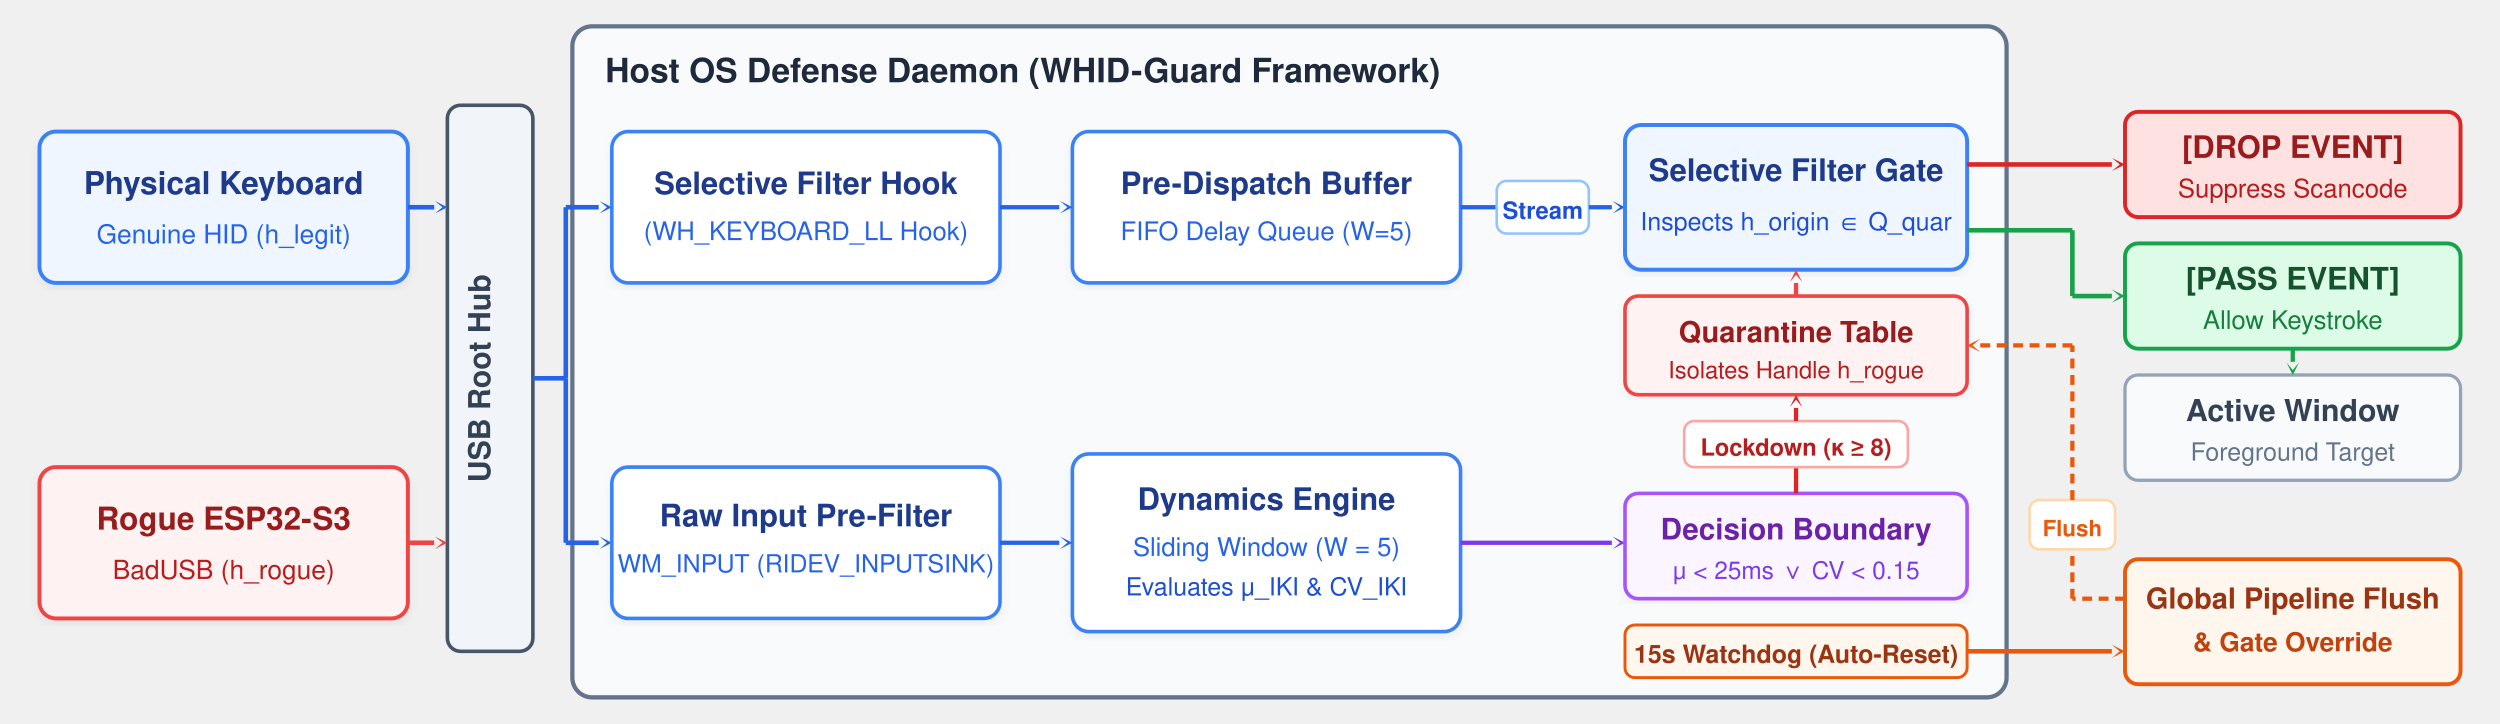
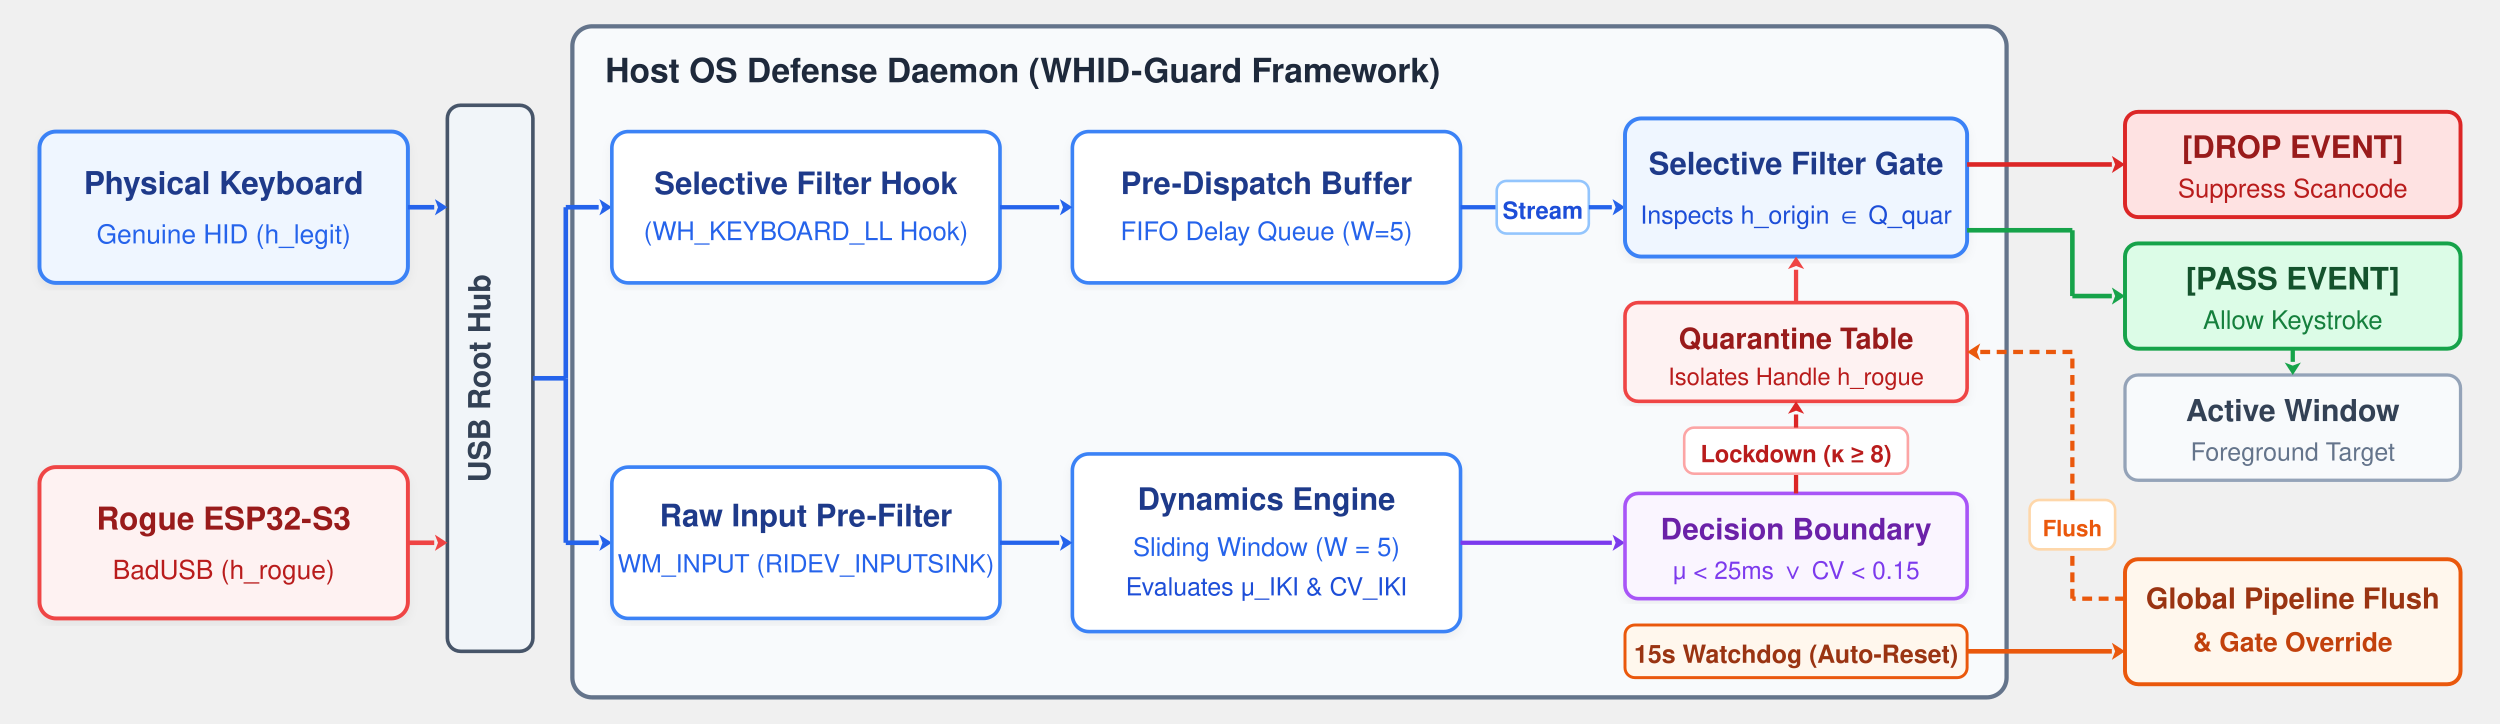
<svg xmlns="http://www.w3.org/2000/svg" viewBox="0 0 760 220" width="760" height="220" style="background:#ffffff; font-family:Helvetica, Arial, sans-serif;">
  <defs>
    <filter id="sh3" x="-5%" y="-5%" width="110%" height="110%">
      <feDropShadow dx="0" dy="1.5" stdDeviation="1.5" flood-opacity="0.05" />
    </filter>
  </defs>
  <rect x="174" y="8" width="436" height="204" rx="6" fill="#f8fafc" stroke="#64748b" stroke-width="1.3" />
  <text x="184" y="25" font-size="10.2" font-weight="bold" fill="#1e293b" text-anchor="start">Host OS Defense Daemon (WHID-Guard Framework)</text>
  <rect x="12" y="40" width="112" height="46" rx="5" fill="#eff6ff" stroke="#3b82f6" stroke-width="1.2" filter="url(#sh3)" />
  <text x="68" y="59" font-size="9.6" font-weight="bold" fill="#1e3a8a" text-anchor="middle">Physical Keyboard</text>
  <text x="68" y="74" font-size="8.0" fill="#2563eb" text-anchor="middle">Genuine HID (h_legit)</text>
  <rect x="12" y="142" width="112" height="46" rx="5" fill="#fef2f2" stroke="#ef4444" stroke-width="1.2" filter="url(#sh3)" />
  <text x="68" y="161" font-size="9.6" font-weight="bold" fill="#991b1b" text-anchor="middle">Rogue ESP32-S3</text>
  <text x="68" y="176" font-size="8.0" fill="#b91c1c" text-anchor="middle">BadUSB (h_rogue)</text>
  <rect x="136" y="32" width="26" height="166" rx="4" fill="#f1f5f9" stroke="#475569" stroke-width="1.1" />
  <text x="149" y="115" font-size="9.2" font-weight="bold" fill="#334155" text-anchor="middle" transform="rotate(-90 149 115)">USB Root Hub</text>
  <line x1="124" y1="63" x2="132" y2="63" stroke="#2563eb" stroke-width="1.4" />
-   <polygon points="136.0,63.0 132.2,61.1 134.5,63.0 132.2,64.9" fill="#2563eb" />
+   <polygon points="136,63 132.2,60.53 133.15,63 132.2,65.47" fill="#2563eb" />
  <line x1="124" y1="165" x2="132" y2="165" stroke="#ef4444" stroke-width="1.4" />
-   <polygon points="136.0,165.0 132.2,163.1 134.5,165.0 132.2,166.9" fill="#ef4444" />
+   <polygon points="136,165 132.2,162.53 133.15,165 132.2,167.47" fill="#ef4444" />
  <line x1="162" y1="115" x2="172" y2="115" stroke="#2563eb" stroke-width="1.4" />
  <line x1="172" y1="115" x2="172" y2="63" stroke="#2563eb" stroke-width="1.4" />
  <line x1="172" y1="63" x2="182" y2="63" stroke="#2563eb" stroke-width="1.4" />
-   <polygon points="186.0,63.0 182.2,61.1 184.5,63.0 182.2,64.9" fill="#2563eb" />
+   <polygon points="186,63 182.2,60.53 183.15,63 182.2,65.47" fill="#2563eb" />
  <line x1="172" y1="115" x2="172" y2="165" stroke="#2563eb" stroke-width="1.4" />
  <line x1="172" y1="165" x2="182" y2="165" stroke="#2563eb" stroke-width="1.4" />
-   <polygon points="186.0,165.0 182.2,163.1 184.5,165.0 182.2,166.9" fill="#2563eb" />
+   <polygon points="186,165 182.2,162.53 183.15,165 182.2,167.47" fill="#2563eb" />
  <rect x="186" y="40" width="118" height="46" rx="5" fill="#ffffff" stroke="#3b82f6" stroke-width="1.1" filter="url(#sh3)" />
  <text x="245" y="59" font-size="9.4" font-weight="bold" fill="#1e3a8a" text-anchor="middle">Selective Filter Hook</text>
  <text x="245" y="73" font-size="7.8" fill="#2563eb" text-anchor="middle">(WH_KEYBOARD_LL Hook)</text>
  <rect x="326" y="40" width="118" height="46" rx="5" fill="#ffffff" stroke="#3b82f6" stroke-width="1.1" filter="url(#sh3)" />
  <text x="385" y="59" font-size="9.4" font-weight="bold" fill="#1e3a8a" text-anchor="middle">Pre-Dispatch Buffer</text>
  <text x="385" y="73" font-size="7.8" fill="#2563eb" text-anchor="middle">FIFO Delay Queue (W=5)</text>
  <line x1="304" y1="63" x2="322" y2="63" stroke="#2563eb" stroke-width="1.3" />
-   <polygon points="326.0,63.0 322.2,61.1 324.5,63.0 322.2,64.9" fill="#2563eb" />
+   <polygon points="326,63 322.2,60.53 323.15,63 322.2,65.47" fill="#2563eb" />
  <line x1="444" y1="63" x2="455" y2="63" stroke="#2563eb" stroke-width="1.3" />
  <rect x="455" y="55" width="28" height="16" rx="3" fill="#ffffff" stroke="#93c5fd" stroke-width="0.8" />
  <text x="469" y="66.5" font-size="7.2" font-weight="bold" fill="#1d4ed8" text-anchor="middle">Stream</text>
  <line x1="483" y1="63" x2="490" y2="63" stroke="#2563eb" stroke-width="1.3" />
-   <polygon points="494.0,63.0 490.2,61.1 492.5,63.0 490.2,64.9" fill="#2563eb" />
+   <polygon points="494,63 490.2,60.53 491.15,63 490.2,65.47" fill="#2563eb" />
  <rect x="186" y="142" width="118" height="46" rx="5" fill="#ffffff" stroke="#3b82f6" stroke-width="1.1" filter="url(#sh3)" />
  <text x="245" y="160" font-size="9.4" font-weight="bold" fill="#1e3a8a" text-anchor="middle">Raw Input Pre-Filter</text>
  <text x="245" y="174" font-size="7.6" fill="#2563eb" text-anchor="middle">WM_INPUT (RIDEV_INPUTSINK)</text>
  <rect x="326" y="138" width="118" height="54" rx="5" fill="#ffffff" stroke="#3b82f6" stroke-width="1.1" filter="url(#sh3)" />
  <text x="385" y="155" font-size="9.4" font-weight="bold" fill="#1e3a8a" text-anchor="middle">Dynamics Engine</text>
  <text x="385" y="169" font-size="7.8" fill="#2563eb" text-anchor="middle">Sliding Window (W = 5)</text>
  <text x="385" y="181" font-size="7.6" fill="#1d4ed8" text-anchor="middle">Evaluates μ_IKI &amp; CV_IKI</text>
  <line x1="304" y1="165" x2="322" y2="165" stroke="#2563eb" stroke-width="1.3" />
-   <polygon points="326.0,165.0 322.2,163.1 324.5,165.0 322.2,166.9" fill="#2563eb" />
+   <polygon points="326,165 322.2,162.53 323.15,165 322.2,167.47" fill="#2563eb" />
  <line x1="444" y1="165" x2="490" y2="165" stroke="#7c3aed" stroke-width="1.3" />
-   <polygon points="494.0,165.0 490.2,163.1 492.5,165.0 490.2,166.9" fill="#7c3aed" />
-   <rect x="494" y="38" width="104" height="44" rx="5" fill="#eff6ff" stroke="#3b82f6" stroke-width="1.2" filter="url(#sh3)" />
-   <text x="546" y="55" font-size="9.4" font-weight="bold" fill="#1e3a8a" text-anchor="middle">Selective Filter Gate</text>
-   <text x="546" y="70" font-size="7.6" fill="#1d4ed8" text-anchor="middle">Inspects h_origin ∈ Q_quar</text>
-   <rect x="494" y="90" width="104" height="30" rx="4" fill="#fef2f2" stroke="#ef4444" stroke-width="1.1" filter="url(#sh3)" />
-   <text x="546" y="104" font-size="8.8" font-weight="bold" fill="#991b1b" text-anchor="middle">Quarantine Table</text>
-   <text x="546" y="115" font-size="7.2" fill="#b91c1c" text-anchor="middle">Isolates Handle h_rogue</text>
-   <line x1="546" y1="90" x2="546" y2="86" stroke="#ef4444" stroke-width="1.3" />
-   <polygon points="546.0,82.0 544.1,85.8 546.0,83.5 547.9,85.8" fill="#ef4444" />
+   <polygon points="494,165 490.2,162.53 491.15,165 490.2,167.47" fill="#7c3aed" />
+   <rect x="494" y="36" width="104" height="42" rx="5" fill="#eff6ff" stroke="#3b82f6" stroke-width="1.2" filter="url(#sh3)" />
+   <text x="546" y="53" font-size="9.4" font-weight="bold" fill="#1e3a8a" text-anchor="middle">Selective Filter Gate</text>
+   <text x="546" y="68" font-size="7.6" fill="#1d4ed8" text-anchor="middle">Inspects h_origin ∈ Q_quar</text>
+   <line x1="546" y1="92" x2="546" y2="82" stroke="#ef4444" stroke-width="1.3" />
+   <polygon points="546,78 543.53,81.8 546,80.85 548.47,81.8" fill="#ef4444" />
+   <rect x="494" y="92" width="104" height="30" rx="4" fill="#fef2f2" stroke="#ef4444" stroke-width="1.1" filter="url(#sh3)" />
+   <text x="546" y="106" font-size="8.8" font-weight="bold" fill="#991b1b" text-anchor="middle">Quarantine Table</text>
+   <text x="546" y="117" font-size="7.2" fill="#b91c1c" text-anchor="middle">Isolates Handle h_rogue</text>
  <rect x="494" y="150" width="104" height="32" rx="4" fill="#faf5ff" stroke="#a855f7" stroke-width="1.1" filter="url(#sh3)" />
  <text x="546" y="164" font-size="9.0" font-weight="bold" fill="#6b21a8" text-anchor="middle">Decision Boundary</text>
  <text x="546" y="176" font-size="7.4" fill="#7c3aed" text-anchor="middle">μ &lt; 25ms ∨ CV &lt; 0.15</text>
-   <line x1="546" y1="150" x2="546" y2="142" stroke="#dc2626" stroke-width="1.3" />
-   <rect x="512" y="128" width="68" height="14" rx="3" fill="#ffffff" stroke="#fca5a5" stroke-width="0.8" />
-   <text x="546" y="138.5" font-size="7.2" font-weight="bold" fill="#b91c1c" text-anchor="middle">Lockdown (κ ≥ 8)</text>
-   <line x1="546" y1="128" x2="546" y2="124" stroke="#dc2626" stroke-width="1.3" />
-   <polygon points="546.0,120.0 544.1,123.8 546.0,121.5 547.9,123.8" fill="#dc2626" />
+   <line x1="546" y1="150" x2="546" y2="144" stroke="#dc2626" stroke-width="1.3" />
+   <rect x="512" y="130" width="68" height="14" rx="3" fill="#ffffff" stroke="#fca5a5" stroke-width="0.8" />
+   <text x="546" y="140.5" font-size="7.2" font-weight="bold" fill="#b91c1c" text-anchor="middle">Lockdown (κ ≥ 8)</text>
+   <line x1="546" y1="130" x2="546" y2="126" stroke="#dc2626" stroke-width="1.3" />
+   <polygon points="546,122 543.53,125.8 546,124.85 548.47,125.8" fill="#dc2626" />
  <rect x="494" y="190" width="104" height="16" rx="3" fill="#fff7ed" stroke="#ea580c" stroke-width="0.9" />
  <text x="546" y="201.5" font-size="7.6" font-weight="bold" fill="#9a3412" text-anchor="middle">15s Watchdog (Auto-Reset)</text>
  <rect x="646" y="34" width="102" height="32" rx="4" fill="#fee2e2" stroke="#dc2626" stroke-width="1.2" />
  <text x="697" y="48" font-size="9.4" font-weight="bold" fill="#991b1b" text-anchor="middle">[DROP EVENT]</text>
  <text x="697" y="60" font-size="7.8" fill="#b91c1c" text-anchor="middle">Suppress Scancode</text>
  <rect x="646" y="74" width="102" height="32" rx="4" fill="#dcfce7" stroke="#16a34a" stroke-width="1.2" />
  <text x="697" y="88" font-size="9.4" font-weight="bold" fill="#14532d" text-anchor="middle">[PASS EVENT]</text>
  <text x="697" y="100" font-size="7.8" fill="#15803d" text-anchor="middle">Allow Keystroke</text>
  <rect x="646" y="114" width="102" height="32" rx="4" fill="#f8fafc" stroke="#94a3b8" stroke-width="1.0" />
  <text x="697" y="128" font-size="9.2" font-weight="bold" fill="#334155" text-anchor="middle">Active Window</text>
  <text x="697" y="140" font-size="7.6" fill="#64748b" text-anchor="middle">Foreground Target</text>
  <line x1="697" y1="106" x2="697" y2="110" stroke="#16a34a" stroke-width="1.3" />
-   <polygon points="697.0,114.0 695.1,110.2 697.0,112.5 698.9,110.2" fill="#16a34a" />
+   <polygon points="697,114 694.53,110.2 697,111.15 699.47,110.2" fill="#16a34a" />
  <line x1="598" y1="50" x2="642" y2="50" stroke="#dc2626" stroke-width="1.4" />
-   <polygon points="646.0,50.0 642.0,48.0 644.4,50.0 642.0,52.0" fill="#dc2626" />
+   <polygon points="646,50 642.0,47.4 643.0,50 642.0,52.6" fill="#dc2626" />
  <line x1="598" y1="70" x2="630" y2="70" stroke="#16a34a" stroke-width="1.4" />
  <line x1="630" y1="70" x2="630" y2="90" stroke="#16a34a" stroke-width="1.4" />
  <line x1="630" y1="90" x2="642" y2="90" stroke="#16a34a" stroke-width="1.4" />
-   <polygon points="646.0,90.0 642.0,88.0 644.4,90.0 642.0,92.0" fill="#16a34a" />
+   <polygon points="646,90 642.0,87.4 643.0,90 642.0,92.6" fill="#16a34a" />
  <rect x="646" y="170" width="102" height="38" rx="4" fill="#fff7ed" stroke="#ea580c" stroke-width="1.2" />
  <text x="697" y="185" font-size="8.8" font-weight="bold" fill="#9a3412" text-anchor="middle">Global Pipeline Flush</text>
  <text x="697" y="198" font-size="8.0" font-weight="bold" fill="#c2410c" text-anchor="middle">&amp; Gate Override</text>
  <line x1="598" y1="198" x2="642" y2="198" stroke="#ea580c" stroke-width="1.4" />
-   <polygon points="646.0,198.0 642.0,196.0 644.4,198.0 642.0,200.0" fill="#ea580c" />
+   <polygon points="646,198 642.0,195.4 643.0,198 642.0,200.6" fill="#ea580c" />
  <line x1="646" y1="182" x2="630" y2="182" stroke="#ea580c" stroke-width="1.3" stroke-dasharray="3,2" />
  <line x1="630" y1="182" x2="630" y2="167" stroke="#ea580c" stroke-width="1.3" stroke-dasharray="3,2" />
  <rect x="617" y="152" width="26" height="15" rx="3" fill="#ffffff" stroke="#fed7aa" stroke-width="0.8" />
  <text x="630" y="163" font-size="6.8" font-weight="bold" fill="#ea580c" text-anchor="middle">Flush</text>
-   <line x1="630" y1="152" x2="630" y2="105" stroke="#ea580c" stroke-width="1.3" stroke-dasharray="3,2" />
-   <line x1="630" y1="105" x2="602" y2="105" stroke="#ea580c" stroke-width="1.3" stroke-dasharray="3,2" />
-   <polygon points="598.0,105.0 602.0,103.0 599.6,105.0 602.0,107.0" fill="#ea580c" />
+   <line x1="630" y1="152" x2="630" y2="107" stroke="#ea580c" stroke-width="1.3" stroke-dasharray="3,2" />
+   <line x1="630" y1="107" x2="602" y2="107" stroke="#ea580c" stroke-width="1.3" stroke-dasharray="3,2" />
+   <polygon points="598,107 602.0,104.4 601.0,107 602.0,109.6" fill="#ea580c" />
</svg>
